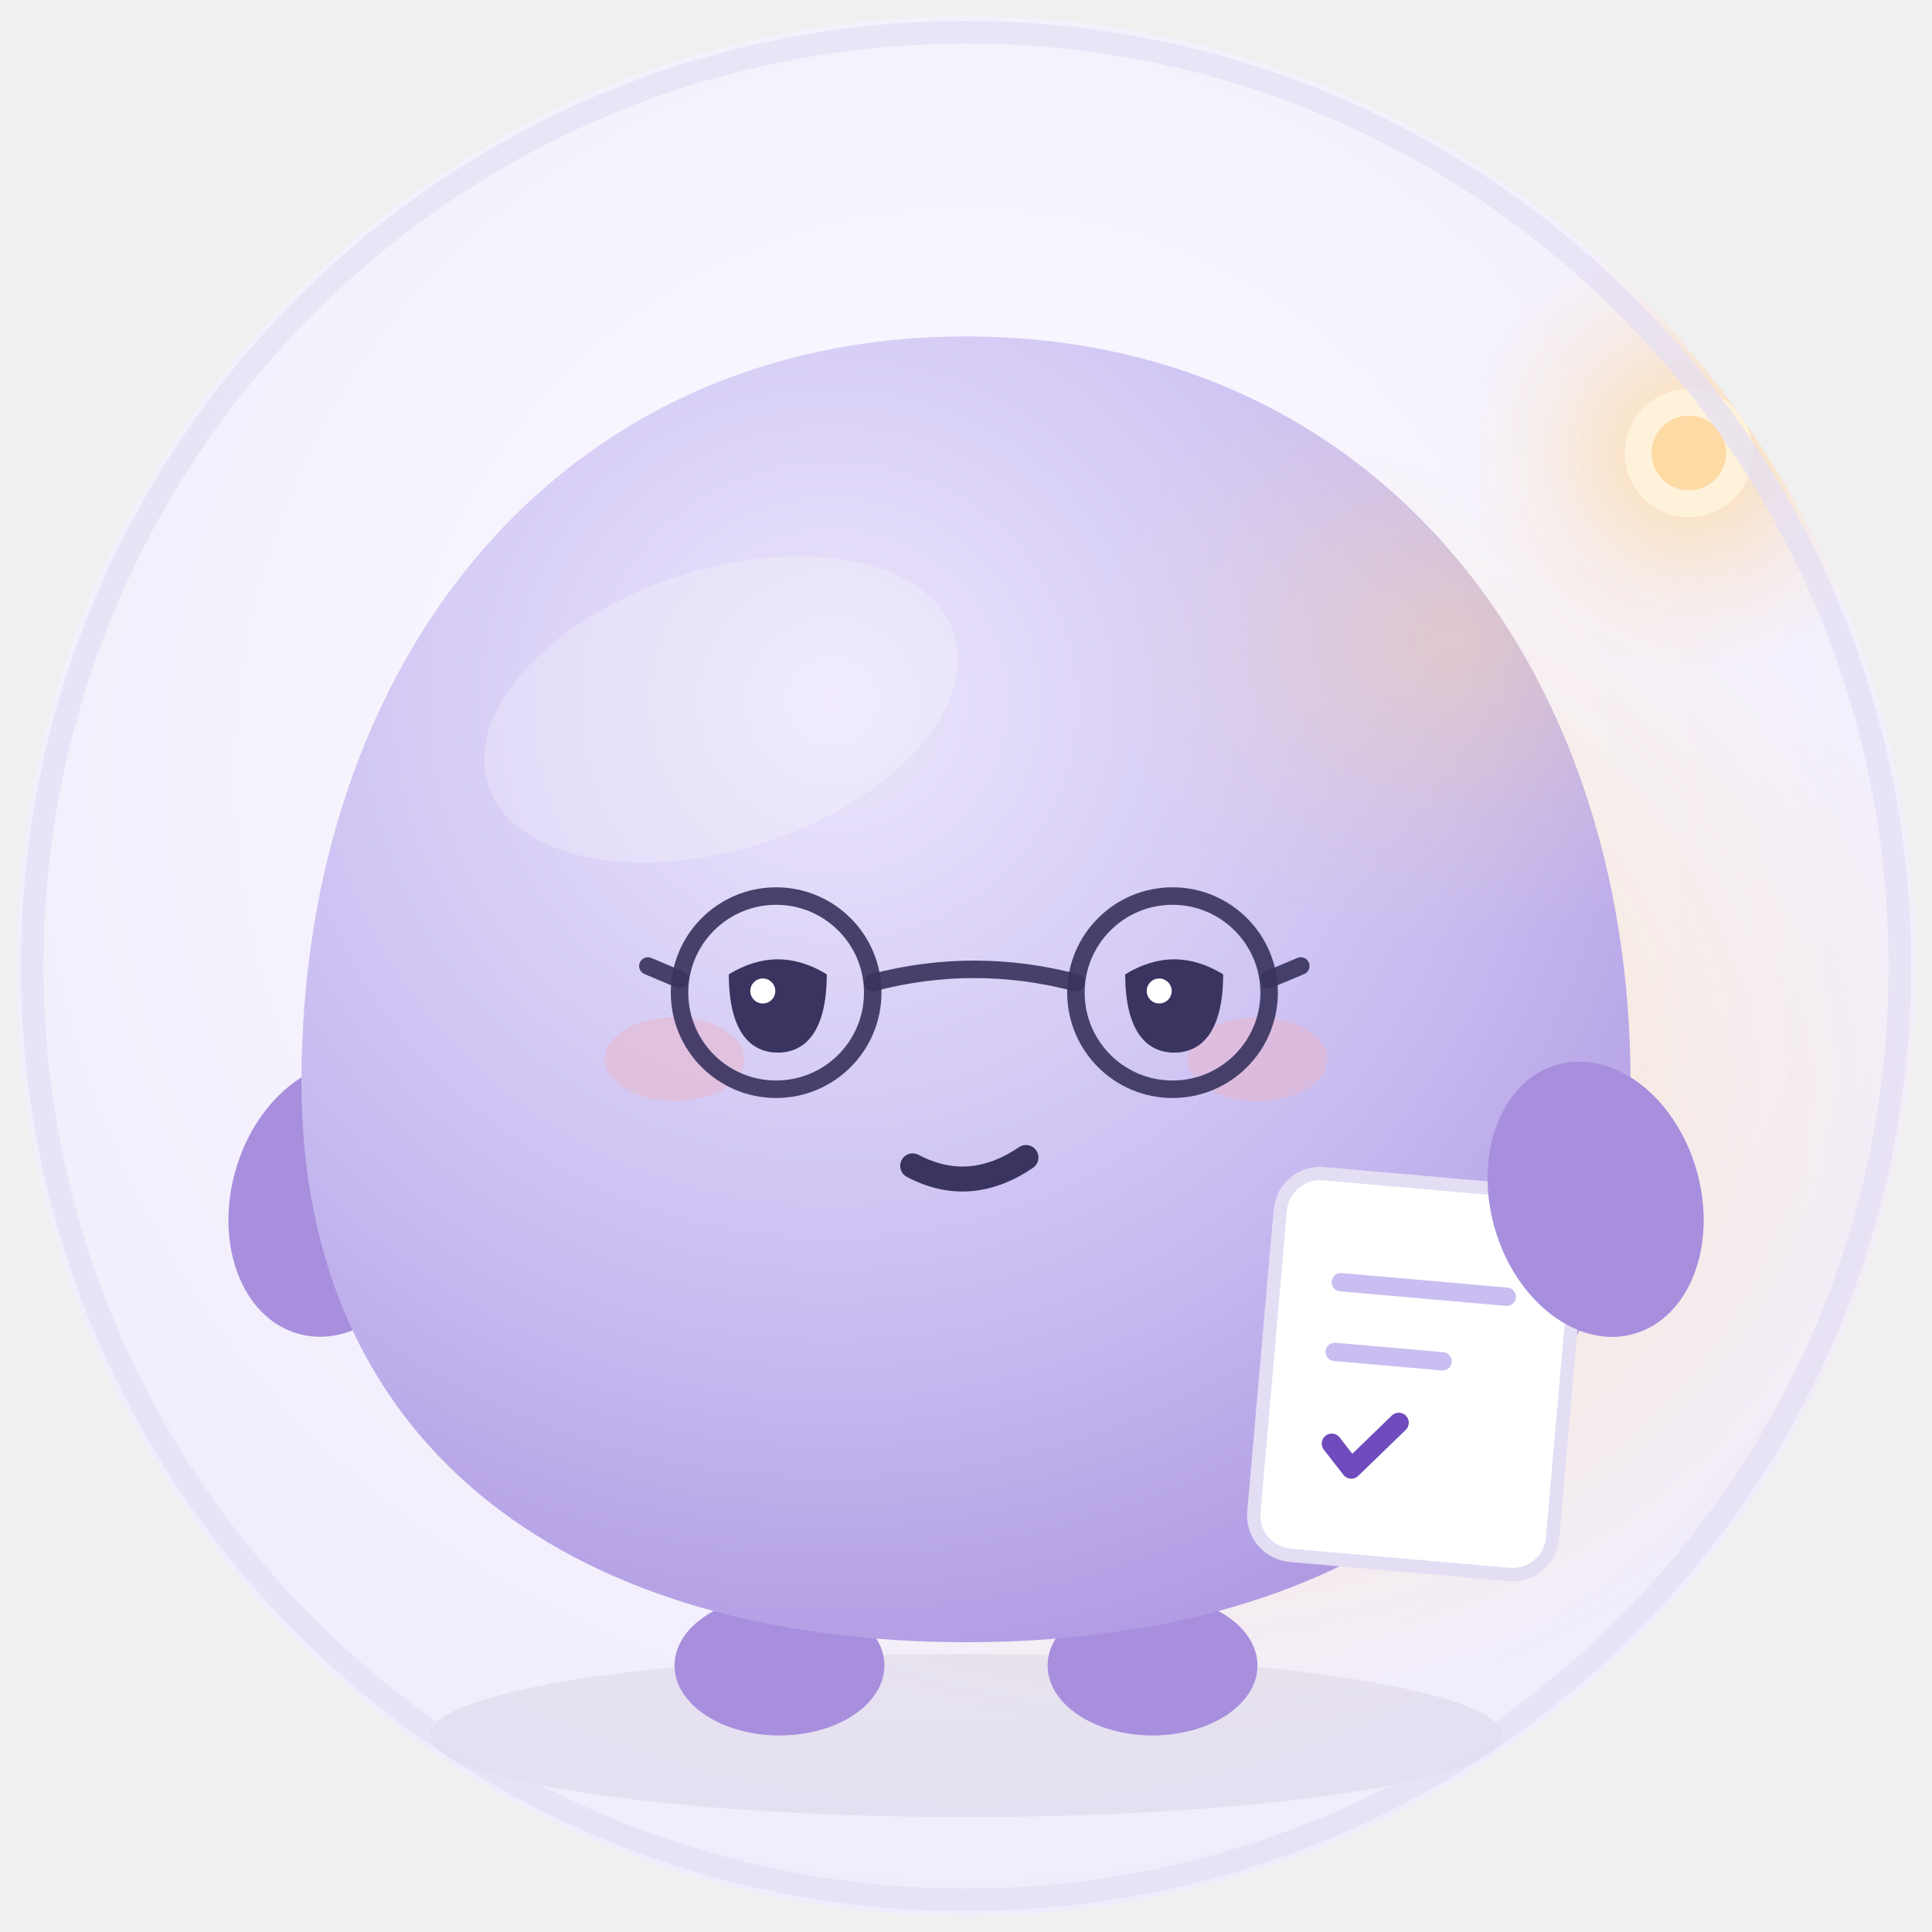
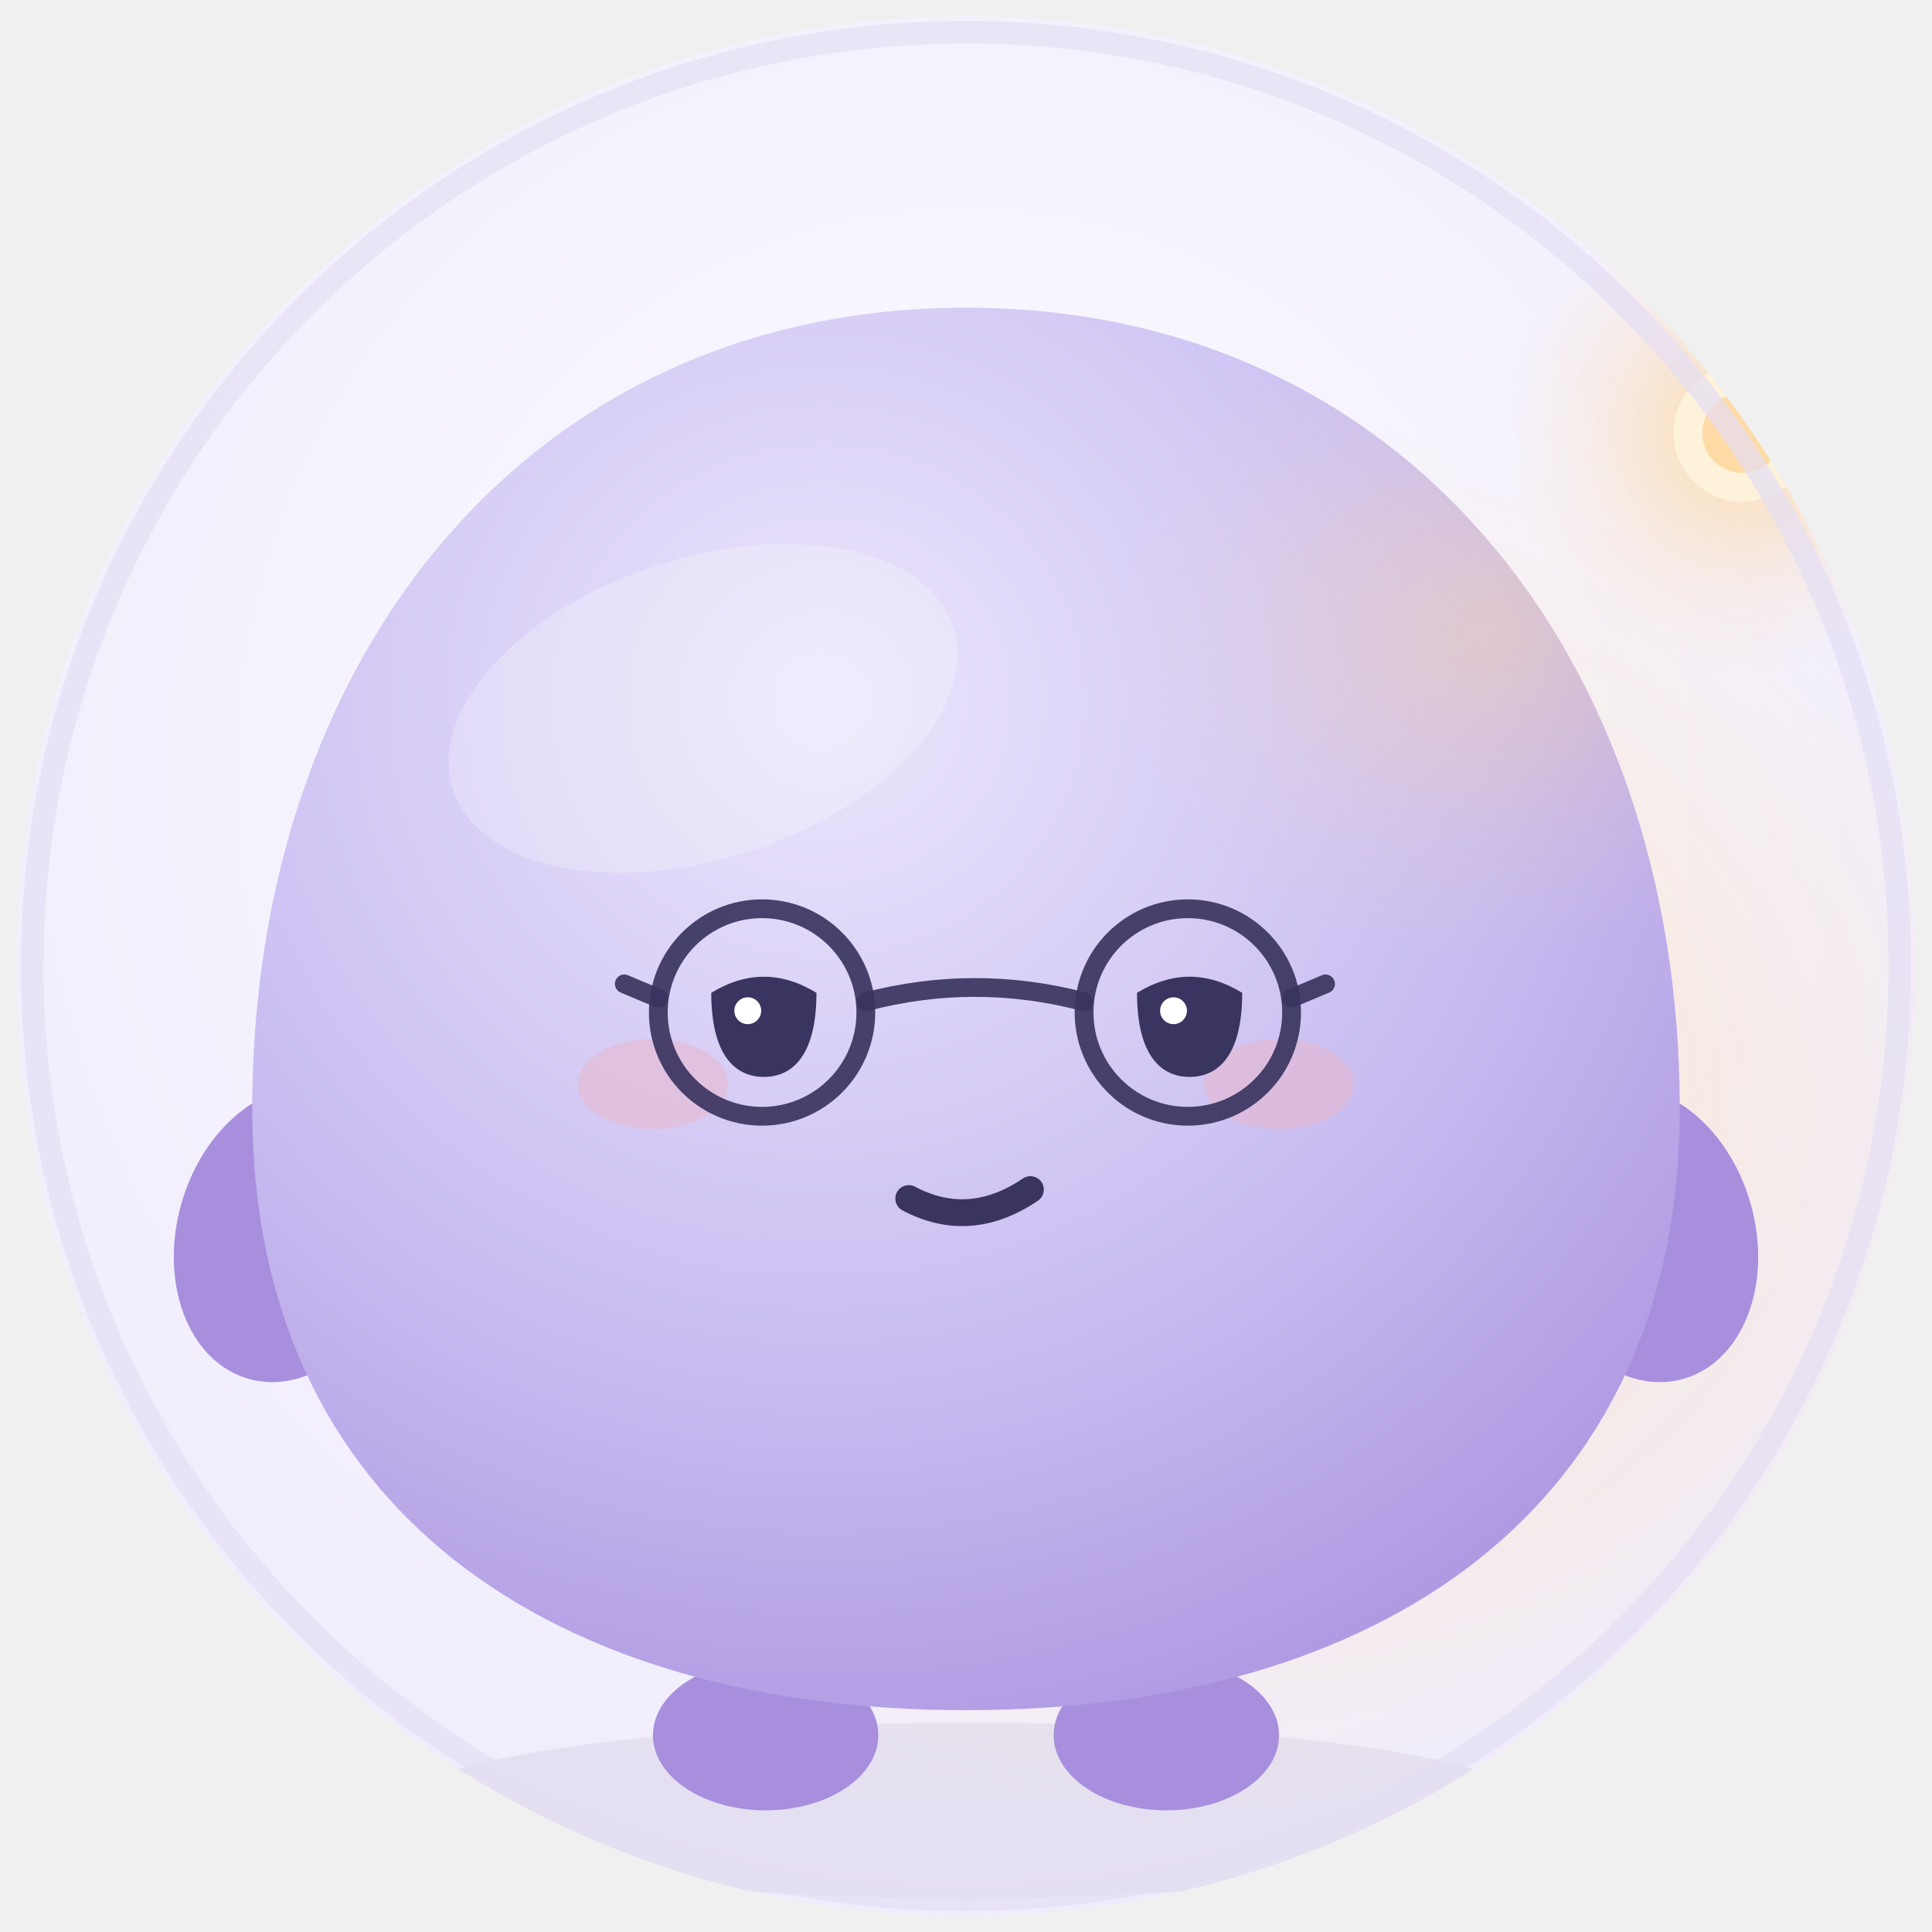
<svg xmlns="http://www.w3.org/2000/svg" viewBox="0 0 132 132">
  <defs>
    <clipPath id="av">
      <circle cx="66" cy="66" r="64.9" />
    </clipPath>
    <radialGradient id="avbg" cx="0" cy="0" r="1" gradientUnits="userSpaceOnUse" gradientTransform="translate(66 53) scale(93.456)">
      <stop stop-color="#FCFBFF" />
      <stop offset="1" stop-color="#EEE9FB" />
    </radialGradient>
  </defs>
  <circle cx="66" cy="66" r="64.9" fill="url(#avbg)" />
  <g clip-path="url(#av)">
-     <svg x="0" y="0" width="132" height="132" viewBox="17 24 116 116">
+     <svg x="0" y="0" width="132" height="132" viewBox="21 27 108 108">
      <style>
.body{transform-box:fill-box;transform-origin:50% 100%;animation:breathe 3.4s ease-in-out infinite}
@keyframes breathe{0%,100%{transform:translateY(0)}50%{transform:translateY(-2.4px)}}
.orb{transform-box:fill-box;transform-origin:center;animation:glo 2.6s ease-in-out infinite}
@keyframes glo{0%,100%{opacity:.7;transform:scale(.9)}50%{opacity:1;transform:scale(1.14)}}
</style>
      <g transform="translate(5,5)">
        <path opacity="0.07" d="M70 128.1C87.784 128.1 102.2 125.906 102.2 123.2C102.2 120.494 87.784 118.3 70 118.3C52.217 118.3 37.8 120.494 37.8 123.2C37.8 125.906 52.217 128.1 70 128.1Z" fill="#3A3460" />
        <g class="body" fill="none">
          <g opacity="0.9">
            <path d="M82.6 123.2C108.889 123.2 130.2 105.649 130.2 84C130.2 62.35 108.889 44.8 82.6 44.8C56.311 44.8 35 62.35 35 84C35 105.649 56.311 123.2 82.6 123.2Z" fill="url(#paint0_radial_1298_44)" />
          </g>
          <path d="M58.8 123.2C62.279 123.2 65.1 121.32 65.1 119C65.1 116.68 62.279 114.8 58.8 114.8C55.321 114.8 52.5 116.68 52.5 119C52.5 121.32 55.321 123.2 58.8 123.2Z" fill="#A78FDE" />
          <path d="M81.2 123.2C84.679 123.2 87.5 121.32 87.5 119C87.5 116.68 84.679 114.8 81.2 114.8C77.721 114.8 74.9 116.68 74.9 119C74.9 121.32 77.721 123.2 81.2 123.2Z" fill="#A78FDE" />
          <path d="M29.884 99.075C33.229 100.034 36.977 97.196 38.256 92.737C39.535 88.277 37.86 83.884 34.515 82.925C31.171 81.966 27.423 84.804 26.144 89.263C24.865 93.723 26.54 98.115 29.884 99.075Z" fill="#A78FDE" />
          <path d="M110.115 99.075C113.46 98.115 115.135 93.723 113.856 89.263C112.577 84.804 108.829 81.966 105.485 82.925C102.14 83.884 100.465 88.277 101.744 92.737C103.023 97.196 106.771 100.034 110.115 99.075Z" fill="#A78FDE" />
          <path d="M70 39.2C94.5 39.2 109.9 58.8 109.9 84C109.9 106.4 93.1 117.6 70 117.6C46.9 117.6 30.1 106.4 30.1 84C30.1 58.8 45.5 39.2 70 39.2Z" fill="url(#paint1_radial_1298_44)" />
          <mask id="mask0_1298_44" style="mask-type:luminance" maskUnits="userSpaceOnUse" x="30" y="39" width="80" height="79">
            <path d="M70 39.2C94.5 39.2 109.9 58.8 109.9 84C109.9 106.4 93.1 117.6 70 117.6C46.9 117.6 30.1 106.4 30.1 84C30.1 58.8 45.5 39.2 70 39.2Z" fill="white" />
          </mask>
          <g mask="url(#mask0_1298_44)">
            <path opacity="0.24" d="M57.896 69.589C65.617 67.08 70.714 61.469 69.28 57.057C67.847 52.645 60.425 51.102 52.704 53.611C44.983 56.12 39.886 61.73 41.319 66.142C42.753 70.555 50.174 72.097 57.896 69.589Z" fill="white" />
            <path opacity="0.49" d="M99.4 75.6C110.998 75.6 120.4 67.451 120.4 57.4C120.4 47.348 110.998 39.2 99.4 39.2C87.802 39.2 78.4 47.348 78.4 57.4C78.4 67.451 87.802 75.6 99.4 75.6Z" fill="url(#paint2_radial_1298_44)" />
          </g>
          <path opacity="0.55" d="M52.5 85.12C54.819 85.12 56.7 83.992 56.7 82.6C56.7 81.208 54.819 80.08 52.5 80.08C50.18 80.08 48.3 81.208 48.3 82.6C48.3 83.992 50.18 85.12 52.5 85.12Z" fill="#E7B8CE" />
          <path opacity="0.55" d="M87.5 85.12C89.819 85.12 91.7 83.992 91.7 82.6C91.7 81.208 89.819 80.08 87.5 80.08C85.18 80.08 83.3 81.208 83.3 82.6C83.3 83.992 85.18 85.12 87.5 85.12Z" fill="#E7B8CE" />
          <path d="M55.76 77.5Q58.7 75.7 61.64 77.5C61.64 81 60.3 82.2 58.7 82.2C57.1 82.2 55.76 81 55.76 77.5Z" fill="#3A3460" />
          <circle cx="57.8" cy="78.5" r=".75" fill="#fff" />
          <path d="M79.56 77.5Q82.5 75.7 85.44 77.5C85.44 81 84.1 82.2 82.5 82.2C80.9 82.2 79.56 81 79.56 77.5Z" fill="#3A3460" />
          <circle cx="81.6" cy="78.5" r=".75" fill="#fff" />
          <circle cx="58.6" cy="78.6" r="5.8" stroke="#3A3460" stroke-width="1.05" opacity=".92" fill="none" />
          <circle cx="82.4" cy="78.6" r="5.8" stroke="#3A3460" stroke-width="1.05" opacity=".92" fill="none" />
          <path d="M64.4 78Q70.5 76.4 76.6 78" stroke="#3A3460" stroke-width="1.05" stroke-linecap="round" opacity="0.92" fill="none" />
          <path d="M52.8 77.8L50.9 77" stroke="#3A3460" stroke-width="1.05" stroke-linecap="round" opacity="0.92" fill="none" />
          <path d="M88.2 77.8L90.1 77" stroke="#3A3460" stroke-width="1.05" stroke-linecap="round" opacity="0.92" fill="none" />
          <path d="M66.8 89Q70.2 90.8 73.6 88.5" stroke="#3A3460" stroke-width="1.5" stroke-linecap="round" opacity="1" fill="none" />
          <g opacity="0.9">
            <g class="orb">
              <path d="M113.4 59.5C120.745 59.5 126.7 53.545 126.7 46.2C126.7 38.855 120.745 32.9 113.4 32.9C106.055 32.9 100.1 38.855 100.1 46.2C100.1 53.545 106.055 59.5 113.4 59.5Z" fill="url(#paint3_radial_1298_44)" />
              <path d="M113.4 50.05C115.526 50.05 117.25 48.326 117.25 46.2C117.25 44.074 115.526 42.35 113.4 42.35C111.274 42.35 109.55 44.074 109.55 46.2C109.55 48.326 111.274 50.05 113.4 50.05Z" fill="#FFF3D6" />
              <path d="M113.4 48.44C114.637 48.44 115.64 47.437 115.64 46.2C115.64 44.963 114.637 43.96 113.4 43.96C112.163 43.96 111.16 44.963 111.16 46.2C111.16 47.437 112.163 48.44 113.4 48.44Z" fill="#FFD79A" />
            </g>
          </g>
-           <g transform="rotate(5 97 102)">
-             <rect x="88" y="90" width="18" height="23" rx="2.4" fill="#fff" stroke="#E4DEF4" stroke-width=".8" />
-             <path d="M92 96.4H102M92 100.6H98.5" stroke="#C9BDF1" stroke-width="1.1" stroke-linecap="round" />
-             <path d="M92.3 106.1l1.3 1.4 2.6-3" stroke="#6F4BBD" stroke-width="1.2" stroke-linecap="round" stroke-linejoin="round" fill="none" />
-           </g>
-           <path d="M110.115 99.075C113.46 98.115 115.135 93.723 113.856 89.263C112.577 84.804 108.829 81.966 105.485 82.925C102.14 83.884 100.465 88.277 101.744 92.737C103.023 97.196 106.771 100.034 110.115 99.075Z" fill="#A78FDE" />
          <defs>
            <radialGradient id="paint0_radial_1298_44" cx="0" cy="0" r="1" gradientUnits="userSpaceOnUse" gradientTransform="translate(82.6 83.9999) scale(47.6 39.2)">
              <stop stop-color="#FFD79A" stop-opacity="0.85" />
              <stop offset="0.64" stop-color="#FFD79A" stop-opacity="0.22" />
              <stop offset="1" stop-color="#FFD79A" stop-opacity="0" />
            </radialGradient>
            <radialGradient id="paint1_radial_1298_44" cx="0" cy="0" r="1" gradientUnits="userSpaceOnUse" gradientTransform="translate(62.0199 61.152) scale(68.628 67.424)">
              <stop stop-color="#ECE6FC" />
              <stop offset="0.55" stop-color="#C9BDF1" />
              <stop offset="1" stop-color="#A78FDE" />
            </radialGradient>
            <radialGradient id="paint2_radial_1298_44" cx="0" cy="0" r="1" gradientUnits="userSpaceOnUse" gradientTransform="translate(99.3999 57.3997) scale(21 18.2)">
              <stop stop-color="#FFD79A" stop-opacity="0.85" />
              <stop offset="0.64" stop-color="#FFD79A" stop-opacity="0.22" />
              <stop offset="1" stop-color="#FFD79A" stop-opacity="0" />
            </radialGradient>
            <radialGradient id="paint3_radial_1298_44" cx="0" cy="0" r="1" gradientUnits="userSpaceOnUse" gradientTransform="translate(113.4 46.1999) scale(13.3)">
              <stop stop-color="#FFD79A" stop-opacity="0.85" />
              <stop offset="0.64" stop-color="#FFD79A" stop-opacity="0.22" />
              <stop offset="1" stop-color="#FFD79A" stop-opacity="0" />
            </radialGradient>
          </defs>
        </g>
      </g>
    </svg>
  </g>
  <circle cx="66" cy="66" r="63.8" stroke="#E4DEF4" stroke-width="1.54" fill="none" opacity=".7" />
</svg>
